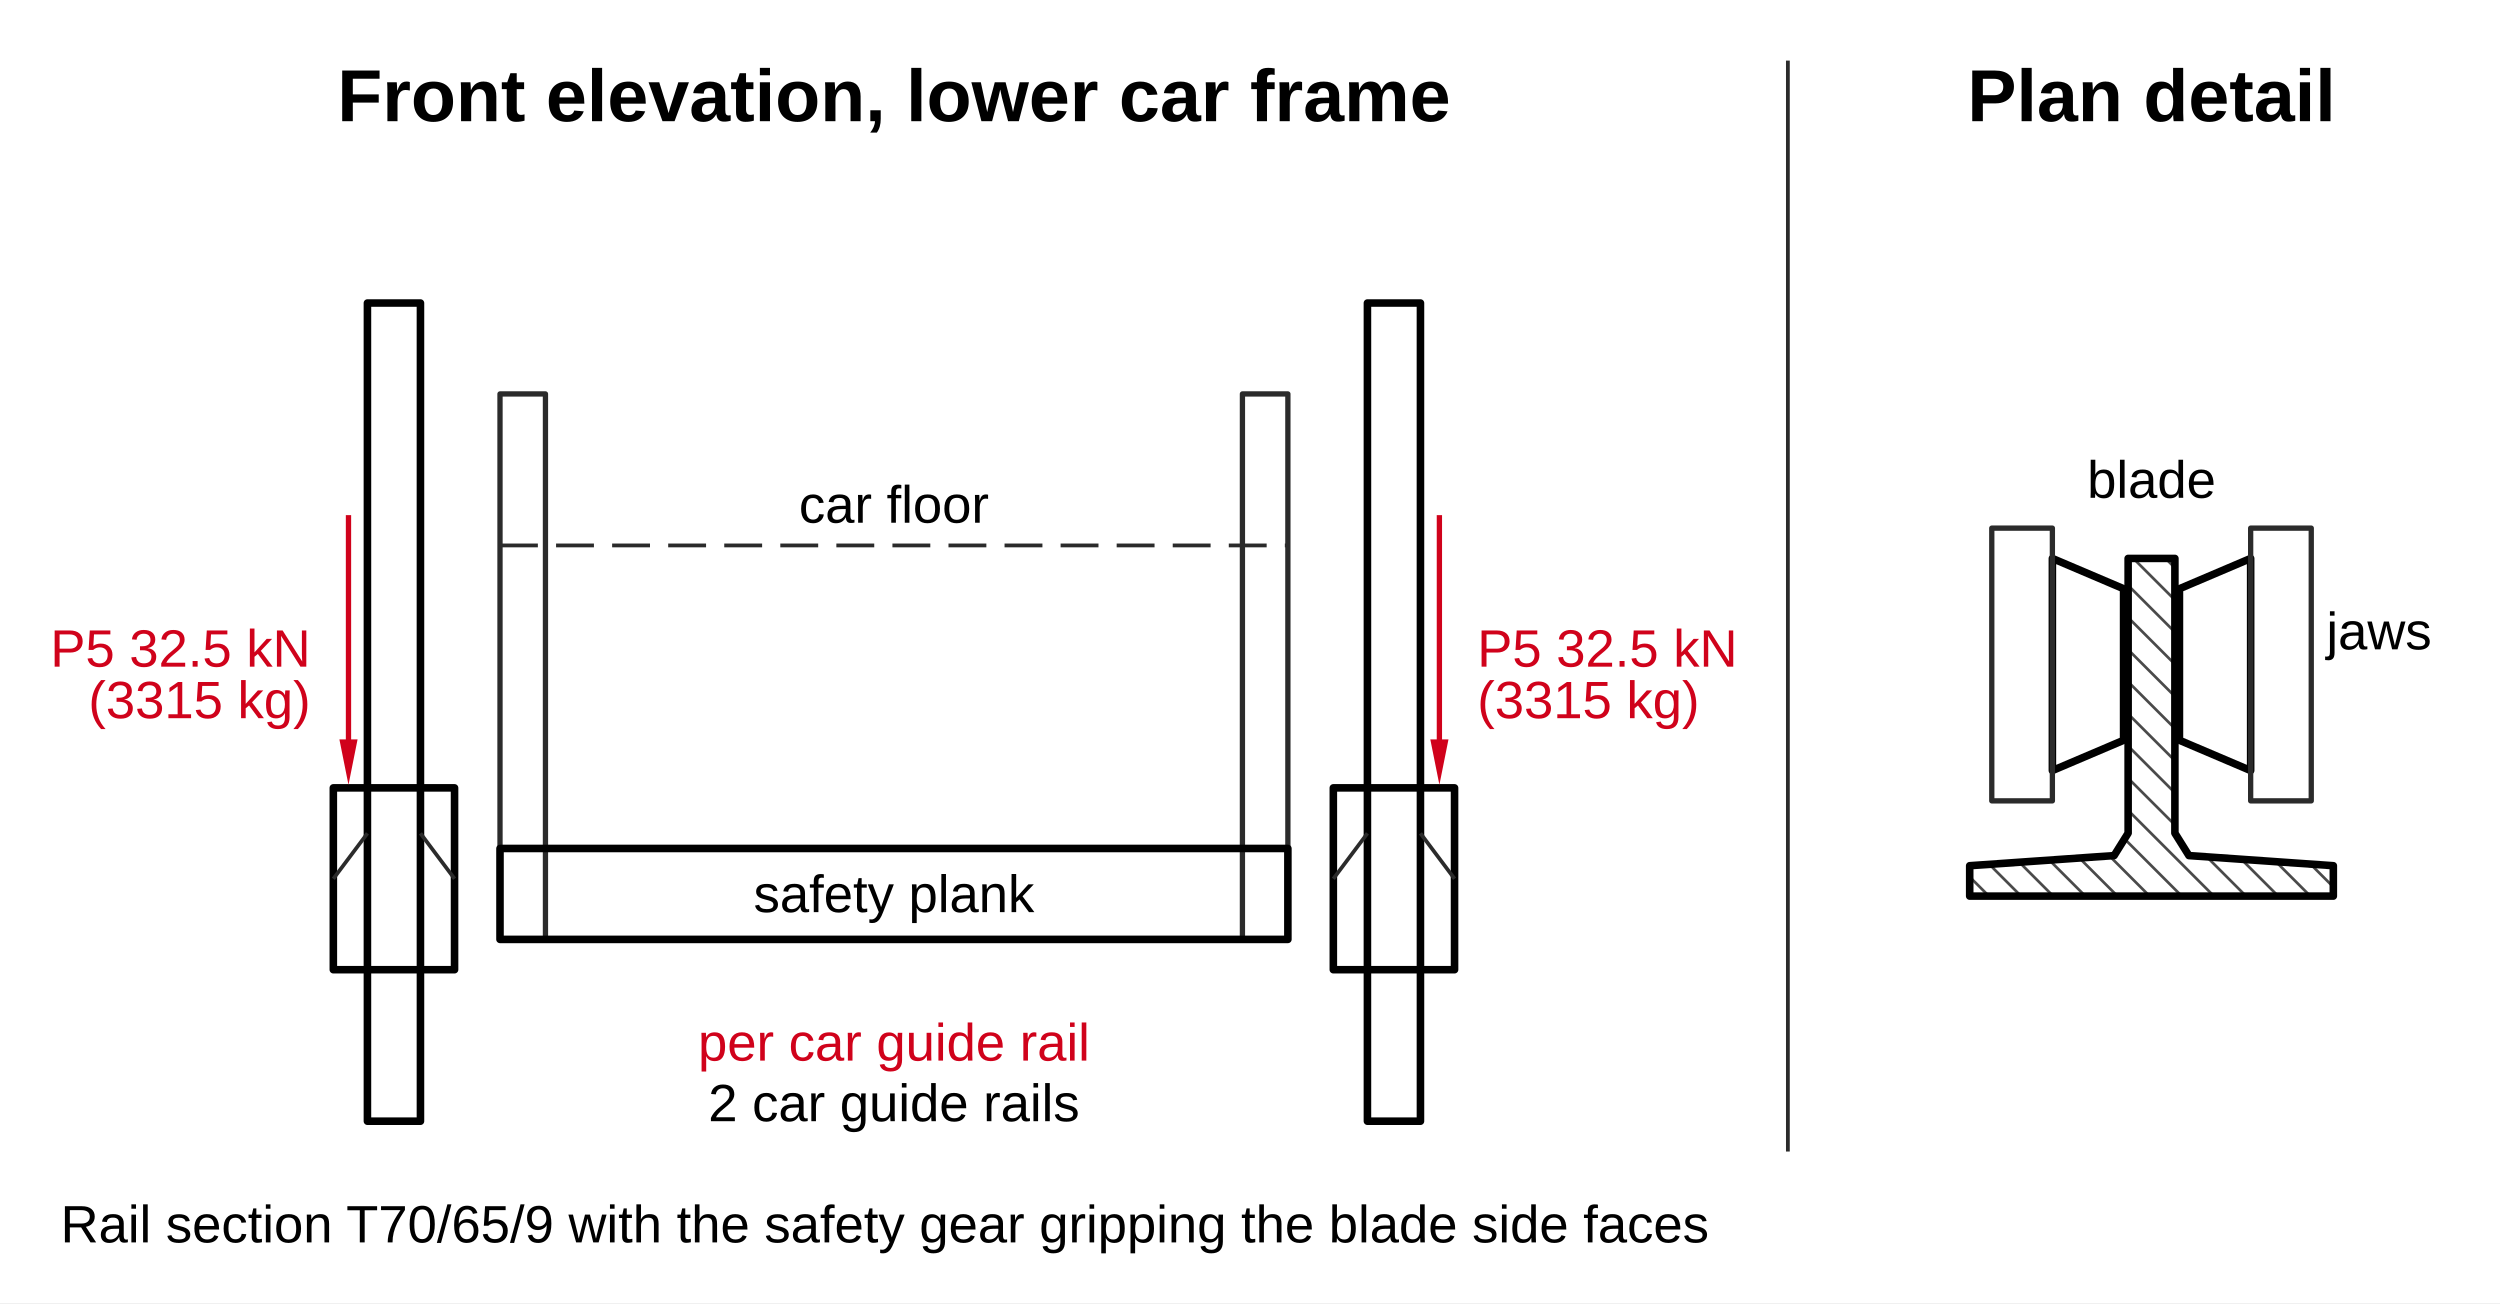
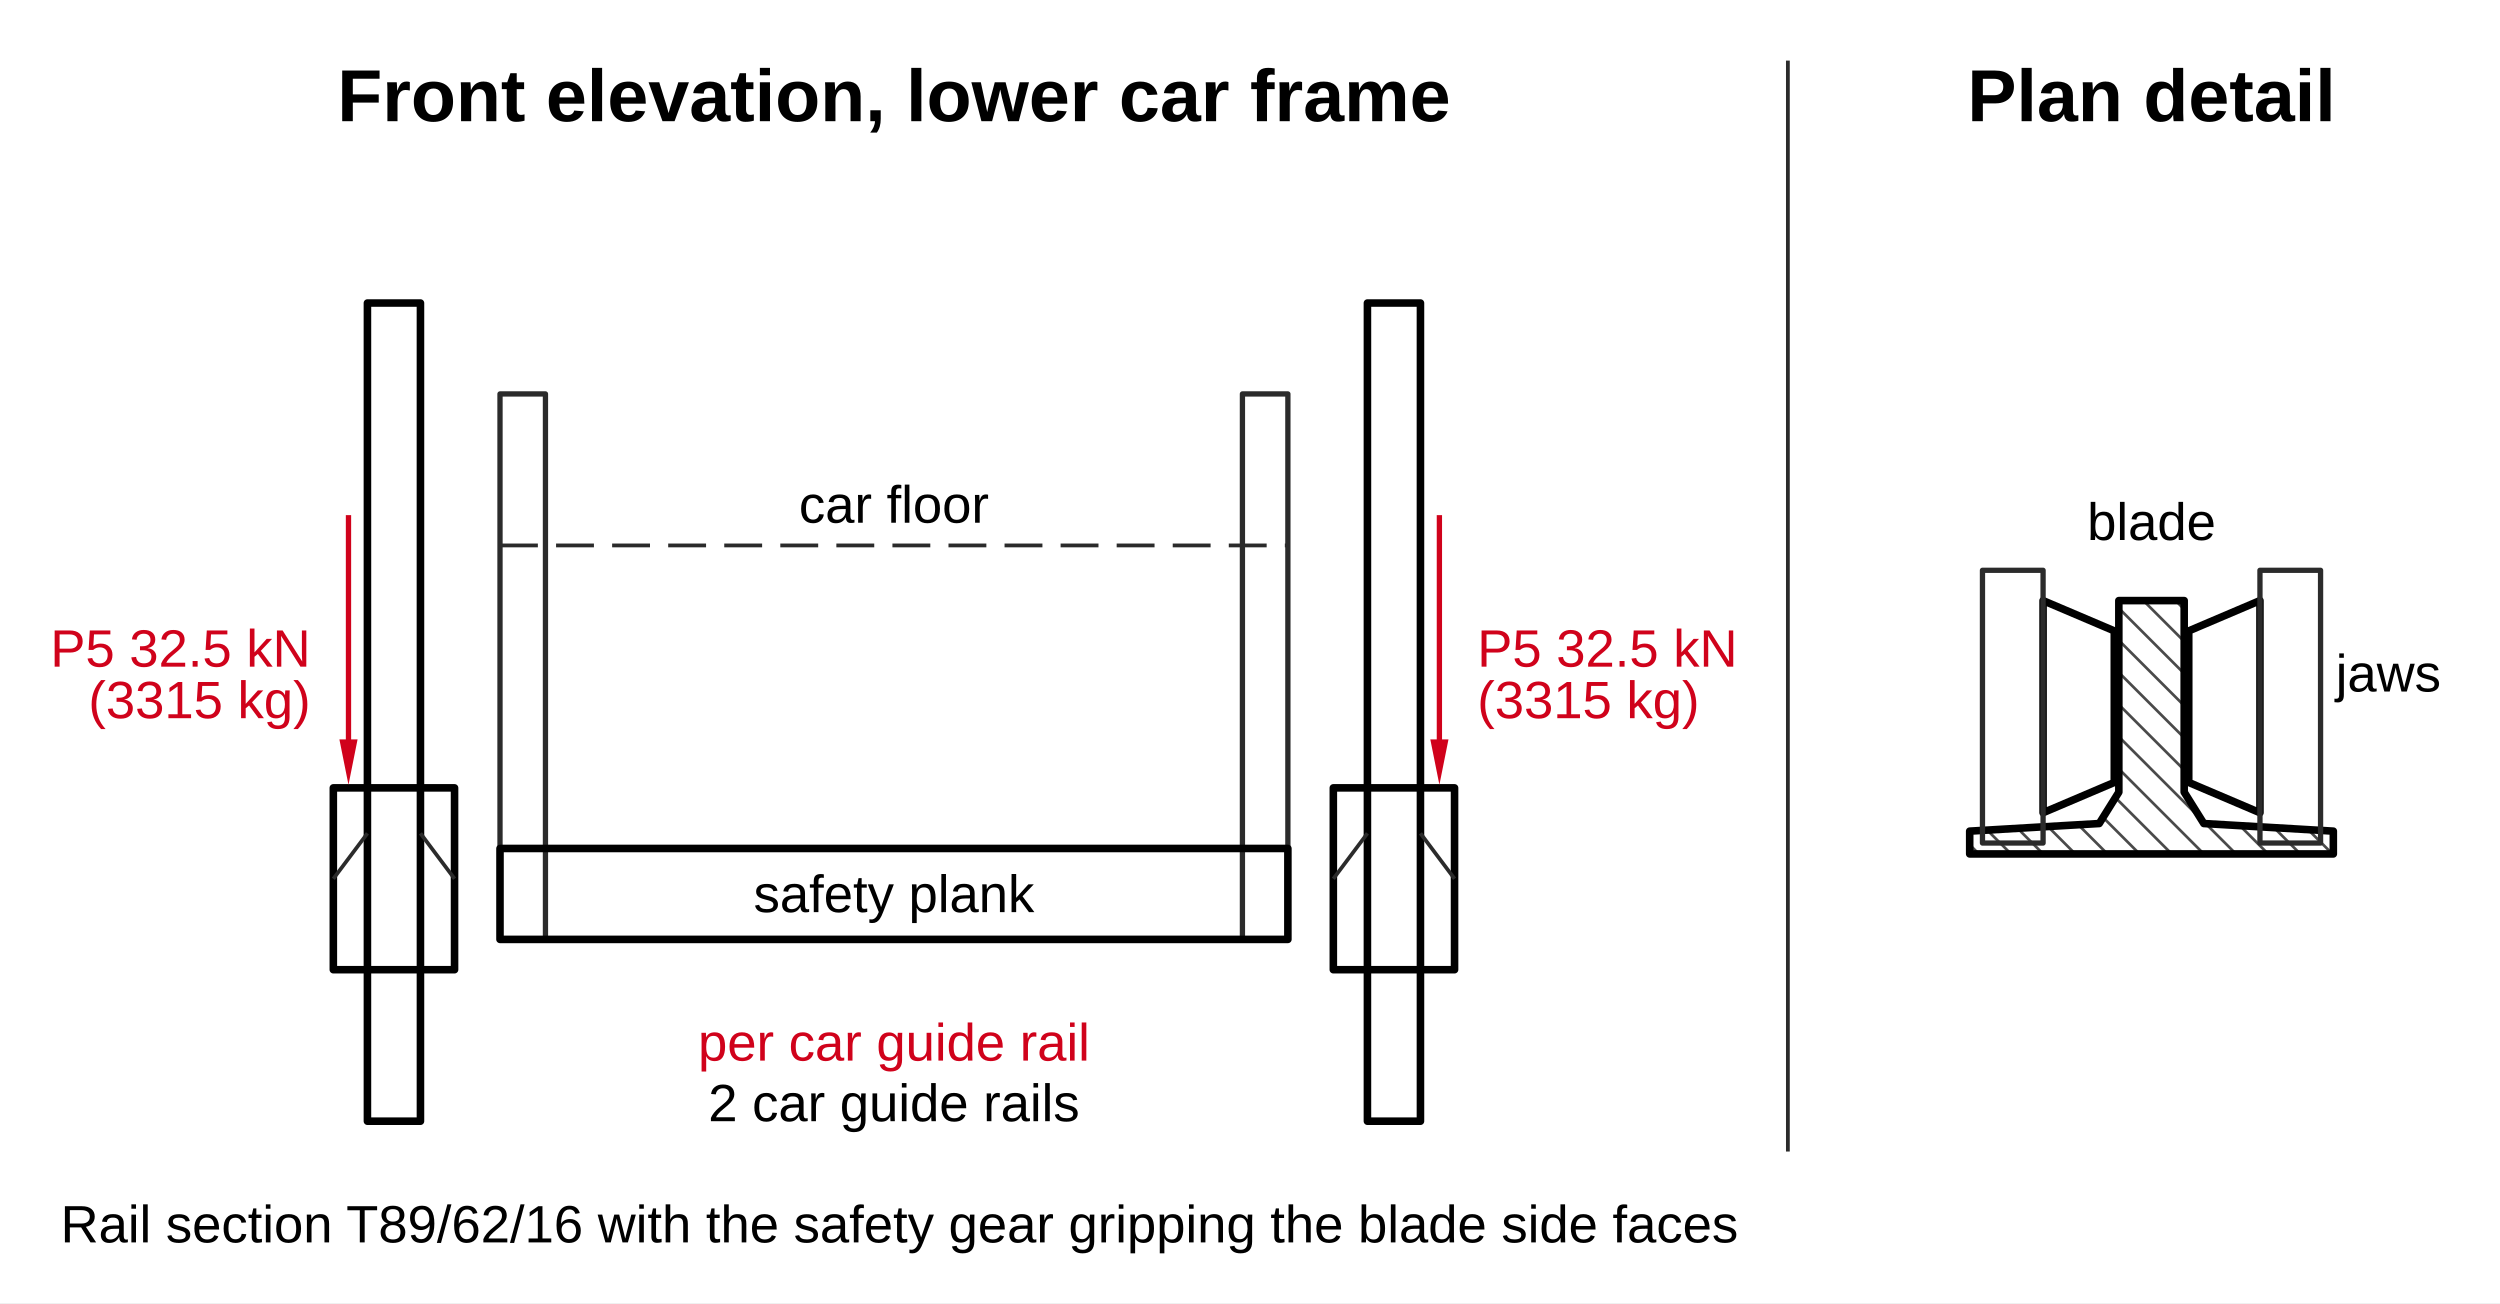
<svg xmlns="http://www.w3.org/2000/svg" version="1.1" width="165mm" height="86mm" viewBox="0 0 1650 860" data-figure="F8">
  <rect x="0" y="0" width="1650" height="860" fill="#FFFFFF" />
  <text x="590" y="80" font-family="ISOCPEUR, 'Arial Narrow', Arial, sans-serif" font-size="48.61" text-anchor="middle" fill="#000000" font-weight="bold">Front elevation, lower car frame</text>
  <polygon data-tag="stile-left" points="330,260 360,260 360,620 330,620" fill="none" stroke="#2B2B2B" stroke-width="3.5" stroke-linejoin="round" stroke-linecap="butt" />
  <polygon data-tag="stile-right" points="820,260 850,260 850,620 820,620" fill="none" stroke="#2B2B2B" stroke-width="3.5" stroke-linejoin="round" stroke-linecap="butt" />
  <polygon data-tag="plank" points="330,560 850,560 850,620 330,620" fill="none" stroke="#000000" stroke-width="5" stroke-linejoin="round" stroke-linecap="butt" />
  <polyline data-tag="car-floor" points="330,360 850,360" fill="none" stroke="#2B2B2B" stroke-width="2.5" stroke-linejoin="round" stroke-linecap="butt" stroke-dasharray="25 12" />
  <text x="590" y="345" font-family="ISOCPEUR, 'Arial Narrow', Arial, sans-serif" font-size="34.72" text-anchor="middle" fill="#000000">car floor</text>
  <text x="590" y="602" font-family="ISOCPEUR, 'Arial Narrow', Arial, sans-serif" font-size="34.72" text-anchor="middle" fill="#000000">safety plank</text>
  <polygon data-tag="rail-1" points="242.5,200 277.5,200 277.5,740 242.5,740" fill="none" stroke="#000000" stroke-width="5" stroke-linejoin="round" stroke-linecap="butt" />
  <polygon data-tag="safety-gear-1" points="220,520 300,520 300,640 220,640" fill="none" stroke="#000000" stroke-width="5" stroke-linejoin="round" stroke-linecap="butt" />
  <polyline points="220,580 242.5,550" fill="none" stroke="#2B2B2B" stroke-width="2.5" stroke-linejoin="round" stroke-linecap="butt" />
  <polyline points="300,580 277.5,550" fill="none" stroke="#2B2B2B" stroke-width="2.5" stroke-linejoin="round" stroke-linecap="butt" />
  <polyline data-tag="force-p5-1" data-value="32.5" points="230,340 230,498" fill="none" stroke="#D0021B" stroke-width="3.5" stroke-linejoin="round" stroke-linecap="butt" />
  <polygon points="230,518 224,488 236,488" fill="#D0021B" stroke="none" />
  <text data-tag="force-p5-1-text" data-value="32.5" x="205" y="440" font-family="ISOCPEUR, 'Arial Narrow', Arial, sans-serif" font-size="34.72" text-anchor="end" fill="#D0021B">P5 32.5 kN</text>
  <text data-tag="kg-force-p5-1-text" data-value="3315" x="205" y="474" font-family="ISOCPEUR, 'Arial Narrow', Arial, sans-serif" font-size="34.72" text-anchor="end" fill="#D0021B">(3315 kg)</text>
  <polygon data-tag="rail-2" points="902.5,200 937.5,200 937.5,740 902.5,740" fill="none" stroke="#000000" stroke-width="5" stroke-linejoin="round" stroke-linecap="butt" />
  <polygon data-tag="safety-gear-2" points="880,520 960,520 960,640 880,640" fill="none" stroke="#000000" stroke-width="5" stroke-linejoin="round" stroke-linecap="butt" />
  <polyline points="880,580 902.5,550" fill="none" stroke="#2B2B2B" stroke-width="2.5" stroke-linejoin="round" stroke-linecap="butt" />
  <polyline points="960,580 937.5,550" fill="none" stroke="#2B2B2B" stroke-width="2.5" stroke-linejoin="round" stroke-linecap="butt" />
  <polyline data-tag="force-p5-2" data-value="32.5" points="950,340 950,498" fill="none" stroke="#D0021B" stroke-width="3.5" stroke-linejoin="round" stroke-linecap="butt" />
  <polygon points="950,518 944,488 956,488" fill="#D0021B" stroke="none" />
  <text data-tag="force-p5-2-text" data-value="32.5" x="975" y="440" font-family="ISOCPEUR, 'Arial Narrow', Arial, sans-serif" font-size="34.72" text-anchor="start" fill="#D0021B">P5 32.5 kN</text>
  <text data-tag="kg-force-p5-2-text" data-value="3315" x="975" y="474" font-family="ISOCPEUR, 'Arial Narrow', Arial, sans-serif" font-size="34.72" text-anchor="start" fill="#D0021B">(3315 kg)</text>
  <text data-tag="p5-per-rail" x="590" y="700" font-family="ISOCPEUR, 'Arial Narrow', Arial, sans-serif" font-size="34.72" text-anchor="middle" fill="#D0021B">per car guide rail</text>
  <text data-tag="rail-count" data-value="2" x="590" y="740" font-family="ISOCPEUR, 'Arial Narrow', Arial, sans-serif" font-size="34.72" text-anchor="middle" fill="#000000">2 car guide rails</text>
  <polyline data-tag="view-split" points="1180,40 1180,760" fill="none" stroke="#2B2B2B" stroke-width="2.5" stroke-linejoin="round" stroke-linecap="butt" />
  <text x="1420" y="80" font-family="ISOCPEUR, 'Arial Narrow', Arial, sans-serif" font-size="48.61" text-anchor="middle" fill="#000000" font-weight="bold">Plan detail</text>
-   <polyline points="1429.23,368.57 1435.43,374.77" fill="none" stroke="#4A4A4A" stroke-width="1.8" stroke-linejoin="round" stroke-linecap="butt" />
-   <polyline points="1408.02,368.57 1435.43,395.98" fill="none" stroke="#4A4A4A" stroke-width="1.8" stroke-linejoin="round" stroke-linecap="butt" />
-   <polyline points="1404.57,386.34 1435.43,417.19" fill="none" stroke="#4A4A4A" stroke-width="1.8" stroke-linejoin="round" stroke-linecap="butt" />
-   <polyline points="1404.57,407.55 1435.43,438.41" fill="none" stroke="#4A4A4A" stroke-width="1.8" stroke-linejoin="round" stroke-linecap="butt" />
-   <polyline points="1404.57,428.76 1435.43,459.62" fill="none" stroke="#4A4A4A" stroke-width="1.8" stroke-linejoin="round" stroke-linecap="butt" />
-   <polyline points="1404.57,449.98 1435.43,480.83" fill="none" stroke="#4A4A4A" stroke-width="1.8" stroke-linejoin="round" stroke-linecap="butt" />
-   <polyline points="1524.91,570.31 1540,585.41" fill="none" stroke="#4A4A4A" stroke-width="1.8" stroke-linejoin="round" stroke-linecap="butt" />
-   <polyline points="1404.57,471.19 1435.43,502.05" fill="none" stroke="#4A4A4A" stroke-width="1.8" stroke-linejoin="round" stroke-linecap="butt" />
-   <polyline points="1502.09,568.71 1524.81,591.43" fill="none" stroke="#4A4A4A" stroke-width="1.8" stroke-linejoin="round" stroke-linecap="butt" />
-   <polyline points="1404.57,492.4 1435.43,523.26" fill="none" stroke="#4A4A4A" stroke-width="1.8" stroke-linejoin="round" stroke-linecap="butt" />
-   <polyline points="1479.28,567.11 1503.6,591.43" fill="none" stroke="#4A4A4A" stroke-width="1.8" stroke-linejoin="round" stroke-linecap="butt" />
-   <polyline points="1404.57,513.62 1435.43,544.47" fill="none" stroke="#4A4A4A" stroke-width="1.8" stroke-linejoin="round" stroke-linecap="butt" />
-   <polyline points="1456.47,565.51 1482.38,591.43" fill="none" stroke="#4A4A4A" stroke-width="1.8" stroke-linejoin="round" stroke-linecap="butt" />
-   <polyline points="1404.57,534.83 1461.17,591.43" fill="none" stroke="#4A4A4A" stroke-width="1.8" stroke-linejoin="round" stroke-linecap="butt" />
-   <polyline points="1402.2,553.67 1439.96,591.43" fill="none" stroke="#4A4A4A" stroke-width="1.8" stroke-linejoin="round" stroke-linecap="butt" />
-   <polyline points="1392.22,564.9 1418.74,591.43" fill="none" stroke="#4A4A4A" stroke-width="1.8" stroke-linejoin="round" stroke-linecap="butt" />
-   <polyline points="1372.4,566.29 1397.53,591.43" fill="none" stroke="#4A4A4A" stroke-width="1.8" stroke-linejoin="round" stroke-linecap="butt" />
-   <polyline points="1352.57,567.68 1376.32,591.43" fill="none" stroke="#4A4A4A" stroke-width="1.8" stroke-linejoin="round" stroke-linecap="butt" />
-   <polyline points="1332.75,569.07 1355.1,591.43" fill="none" stroke="#4A4A4A" stroke-width="1.8" stroke-linejoin="round" stroke-linecap="butt" />
-   <polyline points="1312.93,570.46 1333.89,591.43" fill="none" stroke="#4A4A4A" stroke-width="1.8" stroke-linejoin="round" stroke-linecap="butt" />
-   <polyline points="1300,578.75 1312.68,591.43" fill="none" stroke="#4A4A4A" stroke-width="1.8" stroke-linejoin="round" stroke-linecap="butt" />
-   <polygon data-tag="detail-rail" points="1300,591.43 1540,591.43 1540,571.37 1444.69,564.69 1435.43,549.87 1435.43,368.57 1404.57,368.57 1404.57,549.87 1395.31,564.69 1300,571.37" fill="none" stroke="#000000" stroke-width="5" stroke-linejoin="round" stroke-linecap="butt" />
-   <polygon data-tag="jaw-left" points="1401.57,388.57 1401.57,488.57 1354.57,508.57 1354.57,368.57" fill="none" stroke="#000000" stroke-width="5" stroke-linejoin="round" stroke-linecap="butt" />
-   <polygon points="1314.57,348.57 1354.57,348.57 1354.57,528.57 1314.57,528.57" fill="none" stroke="#2B2B2B" stroke-width="3.5" stroke-linejoin="round" stroke-linecap="butt" />
-   <polygon data-tag="jaw-right" points="1438.43,388.57 1438.43,488.57 1485.43,508.57 1485.43,368.57" fill="none" stroke="#000000" stroke-width="5" stroke-linejoin="round" stroke-linecap="butt" />
-   <polygon points="1485.43,348.57 1525.43,348.57 1525.43,528.57 1485.43,528.57" fill="none" stroke="#2B2B2B" stroke-width="3.5" stroke-linejoin="round" stroke-linecap="butt" />
-   <text x="1535.43" y="428.57" font-family="ISOCPEUR, 'Arial Narrow', Arial, sans-serif" font-size="34.72" text-anchor="start" fill="#000000">jaws</text>
-   <text x="1420" y="328.57" font-family="ISOCPEUR, 'Arial Narrow', Arial, sans-serif" font-size="34.72" text-anchor="middle" fill="#000000">blade</text>
-   <text data-tag="rail-note" data-value="T70/65/9" x="40" y="820" font-family="ISOCPEUR, 'Arial Narrow', Arial, sans-serif" font-size="34.72" text-anchor="start" fill="#000000">Rail section T70/65/9 with the safety gear gripping the blade side faces</text>
+   <polyline points="1435.85,396.4 1441.57,402.13" fill="none" stroke="#4A4A4A" stroke-width="1.8" stroke-linejoin="round" stroke-linecap="butt" />
+   <polyline points="1414.64,396.4 1441.57,423.34" fill="none" stroke="#4A4A4A" stroke-width="1.8" stroke-linejoin="round" stroke-linecap="butt" />
+   <polyline points="1398.43,401.41 1441.57,444.55" fill="none" stroke="#4A4A4A" stroke-width="1.8" stroke-linejoin="round" stroke-linecap="butt" />
+   <polyline points="1398.43,422.62 1441.57,465.77" fill="none" stroke="#4A4A4A" stroke-width="1.8" stroke-linejoin="round" stroke-linecap="butt" />
+   <polyline points="1523.38,547.57 1539.4,563.6" fill="none" stroke="#4A4A4A" stroke-width="1.8" stroke-linejoin="round" stroke-linecap="butt" />
+   <polyline points="1398.43,443.83 1441.57,486.98" fill="none" stroke="#4A4A4A" stroke-width="1.8" stroke-linejoin="round" stroke-linecap="butt" />
+   <polyline points="1500.85,546.25 1518.19,563.6" fill="none" stroke="#4A4A4A" stroke-width="1.8" stroke-linejoin="round" stroke-linecap="butt" />
+   <polyline points="1398.43,465.05 1441.57,508.19" fill="none" stroke="#4A4A4A" stroke-width="1.8" stroke-linejoin="round" stroke-linecap="butt" />
+   <polyline points="1478.31,544.93 1496.98,563.6" fill="none" stroke="#4A4A4A" stroke-width="1.8" stroke-linejoin="round" stroke-linecap="butt" />
+   <polyline points="1398.43,486.26 1452.54,540.38" fill="none" stroke="#4A4A4A" stroke-width="1.8" stroke-linejoin="round" stroke-linecap="butt" />
+   <polyline points="1455.77,543.61 1475.76,563.6" fill="none" stroke="#4A4A4A" stroke-width="1.8" stroke-linejoin="round" stroke-linecap="butt" />
+   <polyline points="1398.43,507.47 1454.55,563.6" fill="none" stroke="#4A4A4A" stroke-width="1.8" stroke-linejoin="round" stroke-linecap="butt" />
+   <polyline points="1396.17,526.43 1433.34,563.6" fill="none" stroke="#4A4A4A" stroke-width="1.8" stroke-linejoin="round" stroke-linecap="butt" />
+   <polyline points="1388.01,539.48 1412.12,563.6" fill="none" stroke="#4A4A4A" stroke-width="1.8" stroke-linejoin="round" stroke-linecap="butt" />
+   <polyline points="1371.66,544.34 1390.91,563.6" fill="none" stroke="#4A4A4A" stroke-width="1.8" stroke-linejoin="round" stroke-linecap="butt" />
+   <polyline points="1351.62,545.52 1369.7,563.6" fill="none" stroke="#4A4A4A" stroke-width="1.8" stroke-linejoin="round" stroke-linecap="butt" />
+   <polyline points="1331.58,546.7 1348.48,563.6" fill="none" stroke="#4A4A4A" stroke-width="1.8" stroke-linejoin="round" stroke-linecap="butt" />
+   <polyline points="1311.55,547.87 1327.27,563.6" fill="none" stroke="#4A4A4A" stroke-width="1.8" stroke-linejoin="round" stroke-linecap="butt" />
+   <polyline points="1300,557.54 1306.06,563.6" fill="none" stroke="#4A4A4A" stroke-width="1.8" stroke-linejoin="round" stroke-linecap="butt" />
+   <polygon data-tag="detail-rail" points="1300,563.6 1540,563.6 1540,548.55 1454.52,543.53 1441.57,522.82 1441.57,396.4 1398.43,396.4 1398.43,522.82 1385.48,543.53 1300,548.55" fill="none" stroke="#000000" stroke-width="5" stroke-linejoin="round" stroke-linecap="butt" />
+   <polygon data-tag="jaw-left" points="1395.43,416.4 1395.43,516.4 1348.43,536.4 1348.43,396.4" fill="none" stroke="#000000" stroke-width="5" stroke-linejoin="round" stroke-linecap="butt" />
+   <polygon points="1308.43,376.4 1348.43,376.4 1348.43,556.4 1308.43,556.4" fill="none" stroke="#2B2B2B" stroke-width="3.5" stroke-linejoin="round" stroke-linecap="butt" />
+   <polygon data-tag="jaw-right" points="1444.57,416.4 1444.57,516.4 1491.57,536.4 1491.57,396.4" fill="none" stroke="#000000" stroke-width="5" stroke-linejoin="round" stroke-linecap="butt" />
+   <polygon points="1491.57,376.4 1531.57,376.4 1531.57,556.4 1491.57,556.4" fill="none" stroke="#2B2B2B" stroke-width="3.5" stroke-linejoin="round" stroke-linecap="butt" />
+   <text x="1541.57" y="456.4" font-family="ISOCPEUR, 'Arial Narrow', Arial, sans-serif" font-size="34.72" text-anchor="start" fill="#000000">jaws</text>
+   <text x="1420" y="356.4" font-family="ISOCPEUR, 'Arial Narrow', Arial, sans-serif" font-size="34.72" text-anchor="middle" fill="#000000">blade</text>
+   <text data-tag="rail-note" data-value="T89/62/16" x="40" y="820" font-family="ISOCPEUR, 'Arial Narrow', Arial, sans-serif" font-size="34.72" text-anchor="start" fill="#000000">Rail section T89/62/16 with the safety gear gripping the blade side faces</text>
</svg>
